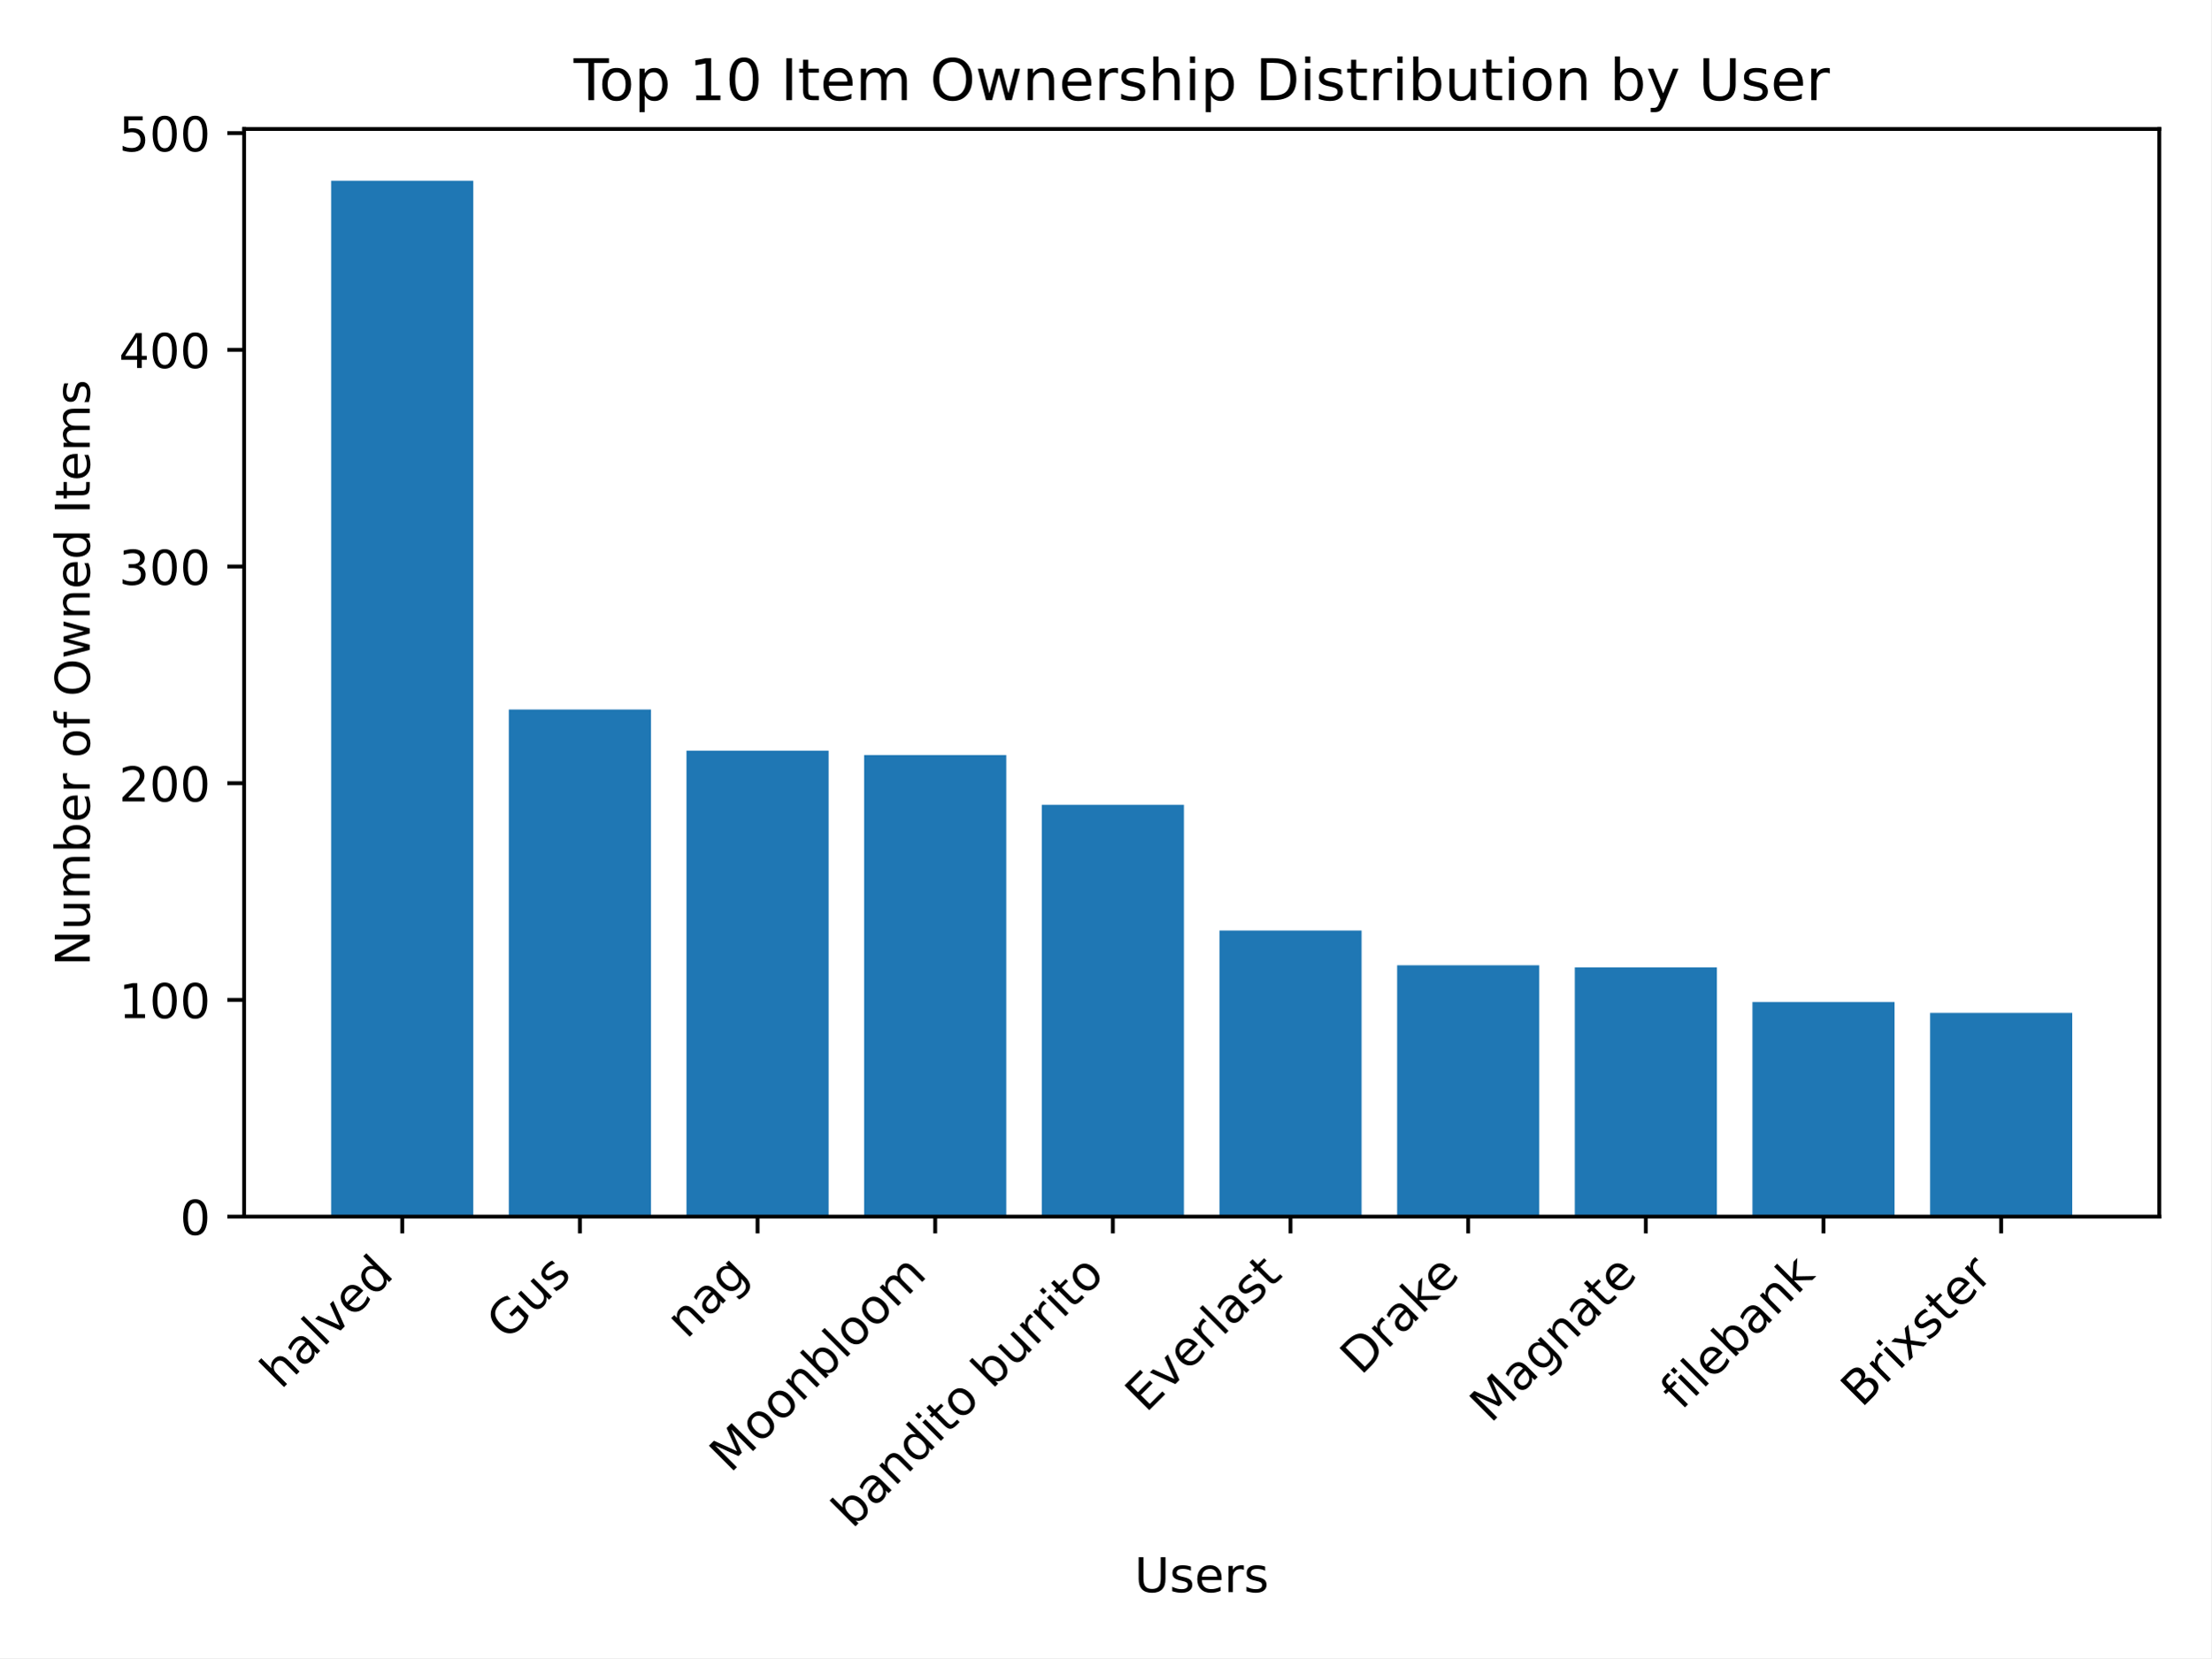
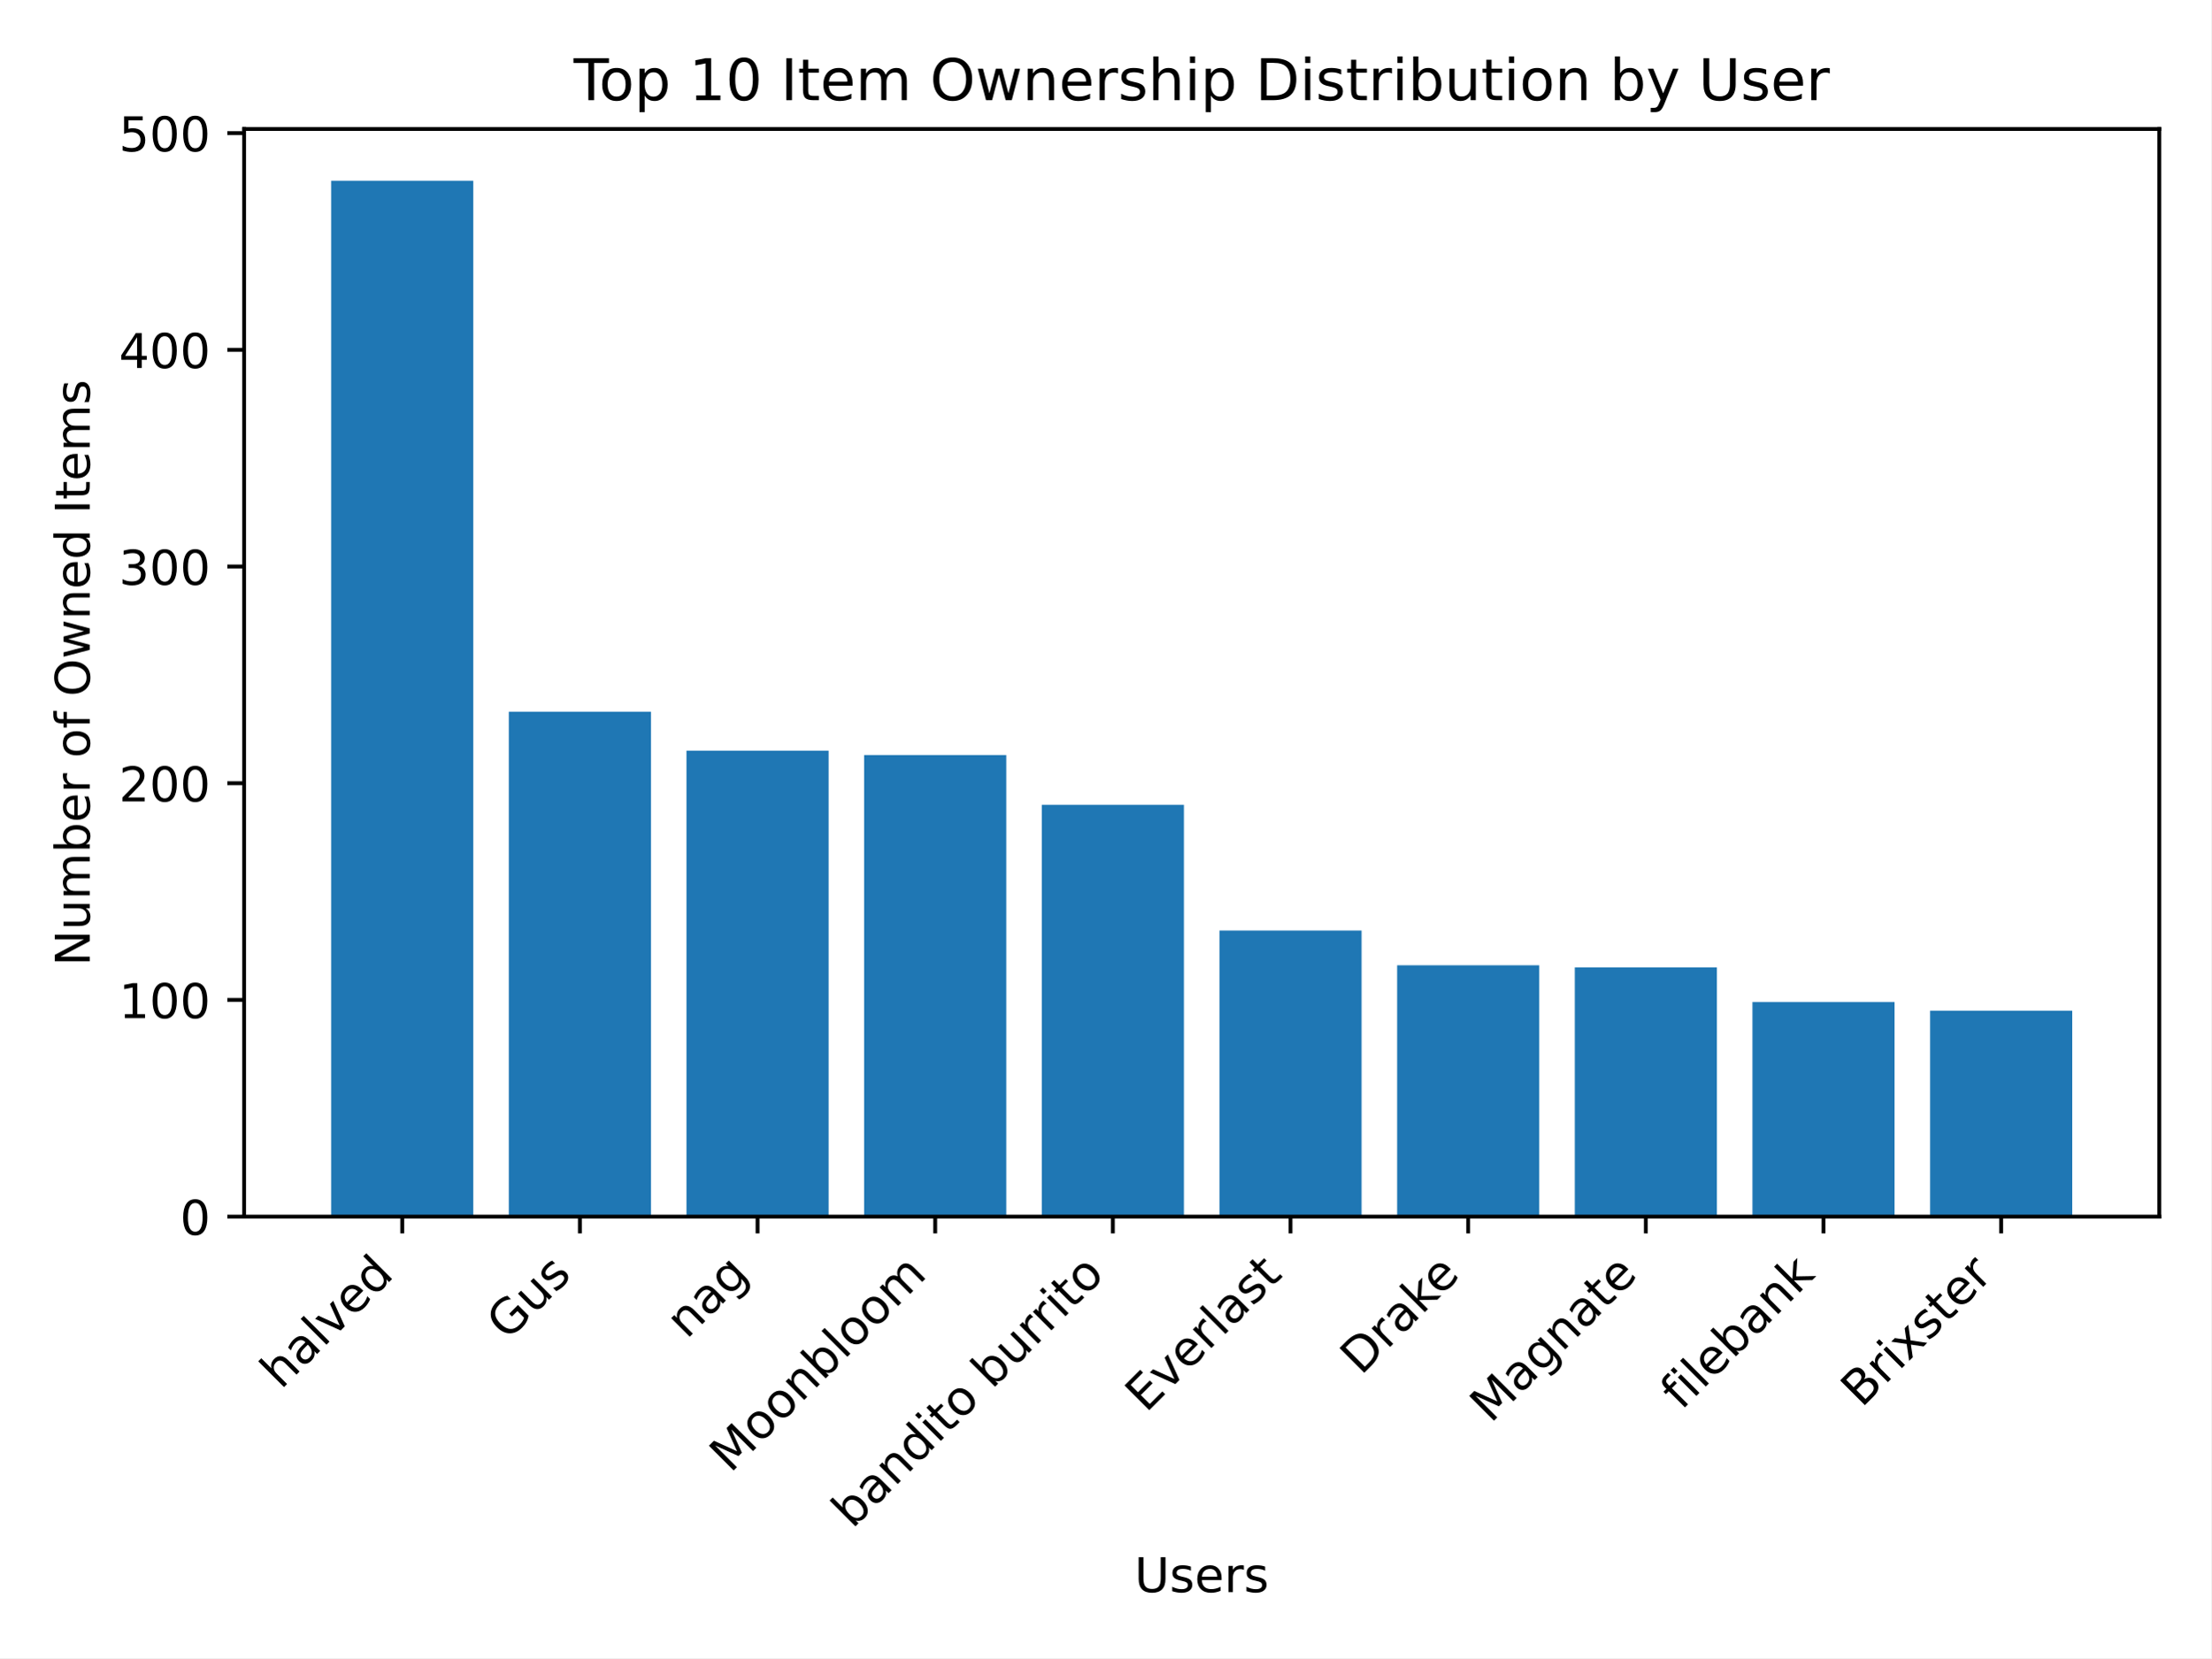
<svg xmlns="http://www.w3.org/2000/svg" xmlns:xlink="http://www.w3.org/1999/xlink" width="460.8pt" height="345.6pt" viewBox="0 0 460.8 345.6" version="1.1">
  <defs>
    <style type="text/css">*{stroke-linejoin: round; stroke-linecap: butt}</style>
  </defs>
  <g id="figure_1">
    <g id="patch_1">
      <path d="M 0 345.6  L 460.8 345.6  L 460.8 0  L 0 0  z " style="fill: #ffffff" />
    </g>
    <g id="axes_1">
      <g id="patch_2">
        <path d="M 50.87 253.581  L 450 253.581  L 450 26.88  L 50.87 26.88  z " style="fill: #ffffff" />
      </g>
      <g id="patch_3">
-         <path d="M 69.012 253.581  L 98.632 253.581  L 98.632 37.675  L 69.012 37.675  z " clip-path="url(#p27e61dd384)" style="fill: #1f77b4" />
+         <path d="M 69.012 253.581  L 98.632 253.581  L 98.632 37.675  L 69.012 37.675  z " clip-path="url(#p52b70fc357)" style="fill: #1f77b4" />
      </g>
      <g id="patch_4">
-         <path d="M 106.037 253.581  L 135.657 253.581  L 135.657 147.886  L 106.037 147.886  z " clip-path="url(#p27e61dd384)" style="fill: #1f77b4" />
+         <path d="M 106.037 253.581  L 135.657 253.581  L 135.657 148.338  L 106.037 148.338  z " clip-path="url(#p52b70fc357)" style="fill: #1f77b4" />
      </g>
      <g id="patch_5">
-         <path d="M 143.062 253.581  L 172.682 253.581  L 172.682 156.468  L 143.062 156.468  z " clip-path="url(#p27e61dd384)" style="fill: #1f77b4" />
+         <path d="M 143.062 253.581  L 172.682 253.581  L 172.682 156.468  L 143.062 156.468  z " clip-path="url(#p52b70fc357)" style="fill: #1f77b4" />
      </g>
      <g id="patch_6">
-         <path d="M 180.087 253.581  L 209.707 253.581  L 209.707 157.372  L 180.087 157.372  z " clip-path="url(#p27e61dd384)" style="fill: #1f77b4" />
+         <path d="M 180.087 253.581  L 209.707 253.581  L 209.707 157.372  L 180.087 157.372  z " clip-path="url(#p52b70fc357)" style="fill: #1f77b4" />
      </g>
      <g id="patch_7">
-         <path d="M 217.112 253.581  L 246.732 253.581  L 246.732 167.76  L 217.112 167.76  z " clip-path="url(#p27e61dd384)" style="fill: #1f77b4" />
+         <path d="M 217.112 253.581  L 246.732 253.581  L 246.732 167.76  L 217.112 167.76  z " clip-path="url(#p52b70fc357)" style="fill: #1f77b4" />
      </g>
      <g id="patch_8">
-         <path d="M 254.138 253.581  L 283.758 253.581  L 283.758 193.958  L 254.138 193.958  z " clip-path="url(#p27e61dd384)" style="fill: #1f77b4" />
+         <path d="M 254.138 253.581  L 283.758 253.581  L 283.758 193.958  L 254.138 193.958  z " clip-path="url(#p52b70fc357)" style="fill: #1f77b4" />
      </g>
      <g id="patch_9">
-         <path d="M 291.163 253.581  L 320.783 253.581  L 320.783 201.185  L 291.163 201.185  z " clip-path="url(#p27e61dd384)" style="fill: #1f77b4" />
+         <path d="M 291.163 253.581  L 320.783 253.581  L 320.783 201.185  L 291.163 201.185  z " clip-path="url(#p52b70fc357)" style="fill: #1f77b4" />
      </g>
      <g id="patch_10">
-         <path d="M 328.188 253.581  L 357.808 253.581  L 357.808 201.637  L 328.188 201.637  z " clip-path="url(#p27e61dd384)" style="fill: #1f77b4" />
+         <path d="M 328.188 253.581  L 357.808 253.581  L 357.808 201.637  L 328.188 201.637  z " clip-path="url(#p52b70fc357)" style="fill: #1f77b4" />
      </g>
      <g id="patch_11">
-         <path d="M 365.213 253.581  L 394.833 253.581  L 394.833 208.864  L 365.213 208.864  z " clip-path="url(#p27e61dd384)" style="fill: #1f77b4" />
+         <path d="M 365.213 253.581  L 394.833 253.581  L 394.833 208.864  L 365.213 208.864  z " clip-path="url(#p52b70fc357)" style="fill: #1f77b4" />
      </g>
      <g id="patch_12">
-         <path d="M 402.238 253.581  L 431.858 253.581  L 431.858 211.122  L 402.238 211.122  z " clip-path="url(#p27e61dd384)" style="fill: #1f77b4" />
+         <path d="M 402.238 253.581  L 431.858 253.581  L 431.858 210.671  L 402.238 210.671  z " clip-path="url(#p52b70fc357)" style="fill: #1f77b4" />
      </g>
      <g id="matplotlib.axis_1">
        <g id="xtick_1">
          <g id="line2d_1">
            <defs>
-               <path id="mf3d6522307" d="M 0 0  L 0 3.5  " style="stroke: #000000; stroke-width: 0.8" />
+               <path id="mf389c51351" d="M 0 0  L 0 3.5  " style="stroke: #000000; stroke-width: 0.8" />
            </defs>
            <g>
-               <use xlink:href="#mf3d6522307" x="83.822" y="253.581" style="stroke: #000000; stroke-width: 0.8" />
+               <use xlink:href="#mf389c51351" x="83.822" y="253.581" style="stroke: #000000; stroke-width: 0.8" />
            </g>
          </g>
          <g id="text_1">
            <g transform="translate(58.54764 289.7576) rotate(-45) scale(0.1 -0.1)">
              <defs>
                <path id="DejaVuSans-68" d="M 3513 2113  L 3513 0  L 2938 0  L 2938 2094  Q 2938 2591 2744 2837  Q 2550 3084 2163 3084  Q 1697 3084 1428 2787  Q 1159 2491 1159 1978  L 1159 0  L 581 0  L 581 4863  L 1159 4863  L 1159 2956  Q 1366 3272 1645 3428  Q 1925 3584 2291 3584  Q 2894 3584 3203 3211  Q 3513 2838 3513 2113  z " transform="scale(0.015625)" />
                <path id="DejaVuSans-61" d="M 2194 1759  Q 1497 1759 1228 1600  Q 959 1441 959 1056  Q 959 750 1161 570  Q 1363 391 1709 391  Q 2188 391 2477 730  Q 2766 1069 2766 1631  L 2766 1759  L 2194 1759  z M 3341 1997  L 3341 0  L 2766 0  L 2766 531  Q 2569 213 2275 61  Q 1981 -91 1556 -91  Q 1019 -91 701 211  Q 384 513 384 1019  Q 384 1609 779 1909  Q 1175 2209 1959 2209  L 2766 2209  L 2766 2266  Q 2766 2663 2505 2880  Q 2244 3097 1772 3097  Q 1472 3097 1187 3025  Q 903 2953 641 2809  L 641 3341  Q 956 3463 1253 3523  Q 1550 3584 1831 3584  Q 2591 3584 2966 3190  Q 3341 2797 3341 1997  z " transform="scale(0.015625)" />
                <path id="DejaVuSans-6c" d="M 603 4863  L 1178 4863  L 1178 0  L 603 0  L 603 4863  z " transform="scale(0.015625)" />
                <path id="DejaVuSans-76" d="M 191 3500  L 800 3500  L 1894 563  L 2988 3500  L 3597 3500  L 2284 0  L 1503 0  L 191 3500  z " transform="scale(0.015625)" />
                <path id="DejaVuSans-65" d="M 3597 1894  L 3597 1613  L 953 1613  Q 991 1019 1311 708  Q 1631 397 2203 397  Q 2534 397 2845 478  Q 3156 559 3463 722  L 3463 178  Q 3153 47 2828 -22  Q 2503 -91 2169 -91  Q 1331 -91 842 396  Q 353 884 353 1716  Q 353 2575 817 3079  Q 1281 3584 2069 3584  Q 2775 3584 3186 3129  Q 3597 2675 3597 1894  z M 3022 2063  Q 3016 2534 2758 2815  Q 2500 3097 2075 3097  Q 1594 3097 1305 2825  Q 1016 2553 972 2059  L 3022 2063  z " transform="scale(0.015625)" />
                <path id="DejaVuSans-64" d="M 2906 2969  L 2906 4863  L 3481 4863  L 3481 0  L 2906 0  L 2906 525  Q 2725 213 2448 61  Q 2172 -91 1784 -91  Q 1150 -91 751 415  Q 353 922 353 1747  Q 353 2572 751 3078  Q 1150 3584 1784 3584  Q 2172 3584 2448 3432  Q 2725 3281 2906 2969  z M 947 1747  Q 947 1113 1208 752  Q 1469 391 1925 391  Q 2381 391 2643 752  Q 2906 1113 2906 1747  Q 2906 2381 2643 2742  Q 2381 3103 1925 3103  Q 1469 3103 1208 2742  Q 947 2381 947 1747  z " transform="scale(0.015625)" />
              </defs>
              <use xlink:href="#DejaVuSans-68" />
              <use xlink:href="#DejaVuSans-61" x="63.379" />
              <use xlink:href="#DejaVuSans-6c" x="124.658" />
              <use xlink:href="#DejaVuSans-76" x="152.441" />
              <use xlink:href="#DejaVuSans-65" x="211.621" />
              <use xlink:href="#DejaVuSans-64" x="273.145" />
            </g>
          </g>
        </g>
        <g id="xtick_2">
          <g id="line2d_2">
            <g>
-               <use xlink:href="#mf3d6522307" x="120.847" y="253.581" style="stroke: #000000; stroke-width: 0.8" />
+               <use xlink:href="#mf389c51351" x="120.847" y="253.581" style="stroke: #000000; stroke-width: 0.8" />
            </g>
          </g>
          <g id="text_2">
            <g transform="translate(105.7329 279.5973) rotate(-45) scale(0.1 -0.1)">
              <defs>
                <path id="DejaVuSans-47" d="M 3809 666  L 3809 1919  L 2778 1919  L 2778 2438  L 4434 2438  L 4434 434  Q 4069 175 3628 42  Q 3188 -91 2688 -91  Q 1594 -91 976 548  Q 359 1188 359 2328  Q 359 3472 976 4111  Q 1594 4750 2688 4750  Q 3144 4750 3555 4637  Q 3966 4525 4313 4306  L 4313 3634  Q 3963 3931 3569 4081  Q 3175 4231 2741 4231  Q 1884 4231 1454 3753  Q 1025 3275 1025 2328  Q 1025 1384 1454 906  Q 1884 428 2741 428  Q 3075 428 3337 486  Q 3600 544 3809 666  z " transform="scale(0.015625)" />
                <path id="DejaVuSans-75" d="M 544 1381  L 544 3500  L 1119 3500  L 1119 1403  Q 1119 906 1312 657  Q 1506 409 1894 409  Q 2359 409 2629 706  Q 2900 1003 2900 1516  L 2900 3500  L 3475 3500  L 3475 0  L 2900 0  L 2900 538  Q 2691 219 2414 64  Q 2138 -91 1772 -91  Q 1169 -91 856 284  Q 544 659 544 1381  z M 1991 3584  L 1991 3584  z " transform="scale(0.015625)" />
                <path id="DejaVuSans-73" d="M 2834 3397  L 2834 2853  Q 2591 2978 2328 3040  Q 2066 3103 1784 3103  Q 1356 3103 1142 2972  Q 928 2841 928 2578  Q 928 2378 1081 2264  Q 1234 2150 1697 2047  L 1894 2003  Q 2506 1872 2764 1633  Q 3022 1394 3022 966  Q 3022 478 2636 193  Q 2250 -91 1575 -91  Q 1294 -91 989 -36  Q 684 19 347 128  L 347 722  Q 666 556 975 473  Q 1284 391 1588 391  Q 1994 391 2212 530  Q 2431 669 2431 922  Q 2431 1156 2273 1281  Q 2116 1406 1581 1522  L 1381 1569  Q 847 1681 609 1914  Q 372 2147 372 2553  Q 372 3047 722 3315  Q 1072 3584 1716 3584  Q 2034 3584 2315 3537  Q 2597 3491 2834 3397  z " transform="scale(0.015625)" />
              </defs>
              <use xlink:href="#DejaVuSans-47" />
              <use xlink:href="#DejaVuSans-75" x="77.49" />
              <use xlink:href="#DejaVuSans-73" x="140.869" />
            </g>
          </g>
        </g>
        <g id="xtick_3">
          <g id="line2d_3">
            <g>
-               <use xlink:href="#mf3d6522307" x="157.872" y="253.581" style="stroke: #000000; stroke-width: 0.8" />
+               <use xlink:href="#mf389c51351" x="157.872" y="253.581" style="stroke: #000000; stroke-width: 0.8" />
            </g>
          </g>
          <g id="text_3">
            <g transform="translate(143.0983 279.257) rotate(-45) scale(0.1 -0.1)">
              <defs>
                <path id="DejaVuSans-6e" d="M 3513 2113  L 3513 0  L 2938 0  L 2938 2094  Q 2938 2591 2744 2837  Q 2550 3084 2163 3084  Q 1697 3084 1428 2787  Q 1159 2491 1159 1978  L 1159 0  L 581 0  L 581 3500  L 1159 3500  L 1159 2956  Q 1366 3272 1645 3428  Q 1925 3584 2291 3584  Q 2894 3584 3203 3211  Q 3513 2838 3513 2113  z " transform="scale(0.015625)" />
                <path id="DejaVuSans-67" d="M 2906 1791  Q 2906 2416 2648 2759  Q 2391 3103 1925 3103  Q 1463 3103 1205 2759  Q 947 2416 947 1791  Q 947 1169 1205 825  Q 1463 481 1925 481  Q 2391 481 2648 825  Q 2906 1169 2906 1791  z M 3481 434  Q 3481 -459 3084 -895  Q 2688 -1331 1869 -1331  Q 1566 -1331 1297 -1286  Q 1028 -1241 775 -1147  L 775 -588  Q 1028 -725 1275 -790  Q 1522 -856 1778 -856  Q 2344 -856 2625 -561  Q 2906 -266 2906 331  L 2906 616  Q 2728 306 2450 153  Q 2172 0 1784 0  Q 1141 0 747 490  Q 353 981 353 1791  Q 353 2603 747 3093  Q 1141 3584 1784 3584  Q 2172 3584 2450 3431  Q 2728 3278 2906 2969  L 2906 3500  L 3481 3500  L 3481 434  z " transform="scale(0.015625)" />
              </defs>
              <use xlink:href="#DejaVuSans-6e" />
              <use xlink:href="#DejaVuSans-61" x="63.379" />
              <use xlink:href="#DejaVuSans-67" x="124.658" />
            </g>
          </g>
        </g>
        <g id="xtick_4">
          <g id="line2d_4">
            <g>
-               <use xlink:href="#mf3d6522307" x="194.897" y="253.581" style="stroke: #000000; stroke-width: 0.8" />
+               <use xlink:href="#mf389c51351" x="194.897" y="253.581" style="stroke: #000000; stroke-width: 0.8" />
            </g>
          </g>
          <g id="text_4">
            <g transform="translate(152.197 307.1833) rotate(-45) scale(0.1 -0.1)">
              <defs>
                <path id="DejaVuSans-4d" d="M 628 4666  L 1569 4666  L 2759 1491  L 3956 4666  L 4897 4666  L 4897 0  L 4281 0  L 4281 4097  L 3078 897  L 2444 897  L 1241 4097  L 1241 0  L 628 0  L 628 4666  z " transform="scale(0.015625)" />
                <path id="DejaVuSans-6f" d="M 1959 3097  Q 1497 3097 1228 2736  Q 959 2375 959 1747  Q 959 1119 1226 758  Q 1494 397 1959 397  Q 2419 397 2687 759  Q 2956 1122 2956 1747  Q 2956 2369 2687 2733  Q 2419 3097 1959 3097  z M 1959 3584  Q 2709 3584 3137 3096  Q 3566 2609 3566 1747  Q 3566 888 3137 398  Q 2709 -91 1959 -91  Q 1206 -91 779 398  Q 353 888 353 1747  Q 353 2609 779 3096  Q 1206 3584 1959 3584  z " transform="scale(0.015625)" />
                <path id="DejaVuSans-62" d="M 3116 1747  Q 3116 2381 2855 2742  Q 2594 3103 2138 3103  Q 1681 3103 1420 2742  Q 1159 2381 1159 1747  Q 1159 1113 1420 752  Q 1681 391 2138 391  Q 2594 391 2855 752  Q 3116 1113 3116 1747  z M 1159 2969  Q 1341 3281 1617 3432  Q 1894 3584 2278 3584  Q 2916 3584 3314 3078  Q 3713 2572 3713 1747  Q 3713 922 3314 415  Q 2916 -91 2278 -91  Q 1894 -91 1617 61  Q 1341 213 1159 525  L 1159 0  L 581 0  L 581 4863  L 1159 4863  L 1159 2969  z " transform="scale(0.015625)" />
                <path id="DejaVuSans-6d" d="M 3328 2828  Q 3544 3216 3844 3400  Q 4144 3584 4550 3584  Q 5097 3584 5394 3201  Q 5691 2819 5691 2113  L 5691 0  L 5113 0  L 5113 2094  Q 5113 2597 4934 2840  Q 4756 3084 4391 3084  Q 3944 3084 3684 2787  Q 3425 2491 3425 1978  L 3425 0  L 2847 0  L 2847 2094  Q 2847 2600 2669 2842  Q 2491 3084 2119 3084  Q 1678 3084 1418 2786  Q 1159 2488 1159 1978  L 1159 0  L 581 0  L 581 3500  L 1159 3500  L 1159 2956  Q 1356 3278 1631 3431  Q 1906 3584 2284 3584  Q 2666 3584 2933 3390  Q 3200 3197 3328 2828  z " transform="scale(0.015625)" />
              </defs>
              <use xlink:href="#DejaVuSans-4d" />
              <use xlink:href="#DejaVuSans-6f" x="86.279" />
              <use xlink:href="#DejaVuSans-6f" x="147.461" />
              <use xlink:href="#DejaVuSans-6e" x="208.643" />
              <use xlink:href="#DejaVuSans-62" x="272.021" />
              <use xlink:href="#DejaVuSans-6c" x="335.498" />
              <use xlink:href="#DejaVuSans-6f" x="363.281" />
              <use xlink:href="#DejaVuSans-6f" x="424.463" />
              <use xlink:href="#DejaVuSans-6d" x="485.645" />
            </g>
          </g>
        </g>
        <g id="xtick_5">
          <g id="line2d_5">
            <g>
-               <use xlink:href="#mf3d6522307" x="231.922" y="253.581" style="stroke: #000000; stroke-width: 0.8" />
+               <use xlink:href="#mf389c51351" x="231.922" y="253.581" style="stroke: #000000; stroke-width: 0.8" />
            </g>
          </g>
          <g id="text_5">
            <g transform="translate(177.6255 318.7799) rotate(-45) scale(0.1 -0.1)">
              <defs>
                <path id="DejaVuSans-69" d="M 603 3500  L 1178 3500  L 1178 0  L 603 0  L 603 3500  z M 603 4863  L 1178 4863  L 1178 4134  L 603 4134  L 603 4863  z " transform="scale(0.015625)" />
                <path id="DejaVuSans-74" d="M 1172 4494  L 1172 3500  L 2356 3500  L 2356 3053  L 1172 3053  L 1172 1153  Q 1172 725 1289 603  Q 1406 481 1766 481  L 2356 481  L 2356 0  L 1766 0  Q 1100 0 847 248  Q 594 497 594 1153  L 594 3053  L 172 3053  L 172 3500  L 594 3500  L 594 4494  L 1172 4494  z " transform="scale(0.015625)" />
                <path id="DejaVuSans-20" transform="scale(0.015625)" />
                <path id="DejaVuSans-72" d="M 2631 2963  Q 2534 3019 2420 3045  Q 2306 3072 2169 3072  Q 1681 3072 1420 2755  Q 1159 2438 1159 1844  L 1159 0  L 581 0  L 581 3500  L 1159 3500  L 1159 2956  Q 1341 3275 1631 3429  Q 1922 3584 2338 3584  Q 2397 3584 2469 3576  Q 2541 3569 2628 3553  L 2631 2963  z " transform="scale(0.015625)" />
              </defs>
              <use xlink:href="#DejaVuSans-62" />
              <use xlink:href="#DejaVuSans-61" x="63.477" />
              <use xlink:href="#DejaVuSans-6e" x="124.756" />
              <use xlink:href="#DejaVuSans-64" x="188.135" />
              <use xlink:href="#DejaVuSans-69" x="251.611" />
              <use xlink:href="#DejaVuSans-74" x="279.395" />
              <use xlink:href="#DejaVuSans-6f" x="318.604" />
              <use xlink:href="#DejaVuSans-20" x="379.785" />
              <use xlink:href="#DejaVuSans-62" x="411.572" />
              <use xlink:href="#DejaVuSans-75" x="475.049" />
              <use xlink:href="#DejaVuSans-72" x="538.428" />
              <use xlink:href="#DejaVuSans-72" x="577.791" />
              <use xlink:href="#DejaVuSans-69" x="618.904" />
              <use xlink:href="#DejaVuSans-74" x="646.688" />
              <use xlink:href="#DejaVuSans-6f" x="685.896" />
            </g>
          </g>
        </g>
        <g id="xtick_6">
          <g id="line2d_6">
            <g>
-               <use xlink:href="#mf3d6522307" x="268.948" y="253.581" style="stroke: #000000; stroke-width: 0.8" />
+               <use xlink:href="#mf389c51351" x="268.948" y="253.581" style="stroke: #000000; stroke-width: 0.8" />
            </g>
          </g>
          <g id="text_6">
            <g transform="translate(238.8126 294.6178) rotate(-45) scale(0.1 -0.1)">
              <defs>
                <path id="DejaVuSans-45" d="M 628 4666  L 3578 4666  L 3578 4134  L 1259 4134  L 1259 2753  L 3481 2753  L 3481 2222  L 1259 2222  L 1259 531  L 3634 531  L 3634 0  L 628 0  L 628 4666  z " transform="scale(0.015625)" />
              </defs>
              <use xlink:href="#DejaVuSans-45" />
              <use xlink:href="#DejaVuSans-76" x="63.184" />
              <use xlink:href="#DejaVuSans-65" x="122.363" />
              <use xlink:href="#DejaVuSans-72" x="183.887" />
              <use xlink:href="#DejaVuSans-6c" x="225" />
              <use xlink:href="#DejaVuSans-61" x="252.783" />
              <use xlink:href="#DejaVuSans-73" x="314.062" />
              <use xlink:href="#DejaVuSans-74" x="366.162" />
            </g>
          </g>
        </g>
        <g id="xtick_7">
          <g id="line2d_7">
            <g>
-               <use xlink:href="#mf3d6522307" x="305.973" y="253.581" style="stroke: #000000; stroke-width: 0.8" />
+               <use xlink:href="#mf389c51351" x="305.973" y="253.581" style="stroke: #000000; stroke-width: 0.8" />
            </g>
          </g>
          <g id="text_7">
            <g transform="translate(283.628 286.8275) rotate(-45) scale(0.1 -0.1)">
              <defs>
                <path id="DejaVuSans-44" d="M 1259 4147  L 1259 519  L 2022 519  Q 2988 519 3436 956  Q 3884 1394 3884 2338  Q 3884 3275 3436 3711  Q 2988 4147 2022 4147  L 1259 4147  z M 628 4666  L 1925 4666  Q 3281 4666 3915 4102  Q 4550 3538 4550 2338  Q 4550 1131 3912 565  Q 3275 0 1925 0  L 628 0  L 628 4666  z " transform="scale(0.015625)" />
                <path id="DejaVuSans-6b" d="M 581 4863  L 1159 4863  L 1159 1991  L 2875 3500  L 3609 3500  L 1753 1863  L 3688 0  L 2938 0  L 1159 1709  L 1159 0  L 581 0  L 581 4863  z " transform="scale(0.015625)" />
              </defs>
              <use xlink:href="#DejaVuSans-44" />
              <use xlink:href="#DejaVuSans-72" x="77.002" />
              <use xlink:href="#DejaVuSans-61" x="118.115" />
              <use xlink:href="#DejaVuSans-6b" x="179.395" />
              <use xlink:href="#DejaVuSans-65" x="233.68" />
            </g>
          </g>
        </g>
        <g id="xtick_8">
          <g id="line2d_8">
            <g>
-               <use xlink:href="#mf3d6522307" x="342.998" y="253.581" style="stroke: #000000; stroke-width: 0.8" />
+               <use xlink:href="#mf389c51351" x="342.998" y="253.581" style="stroke: #000000; stroke-width: 0.8" />
            </g>
          </g>
          <g id="text_8">
            <g transform="translate(310.6663 296.8143) rotate(-45) scale(0.1 -0.1)">
              <use xlink:href="#DejaVuSans-4d" />
              <use xlink:href="#DejaVuSans-61" x="86.279" />
              <use xlink:href="#DejaVuSans-67" x="147.559" />
              <use xlink:href="#DejaVuSans-6e" x="211.035" />
              <use xlink:href="#DejaVuSans-61" x="274.414" />
              <use xlink:href="#DejaVuSans-74" x="335.693" />
              <use xlink:href="#DejaVuSans-65" x="374.902" />
            </g>
          </g>
        </g>
        <g id="xtick_9">
          <g id="line2d_9">
            <g>
-               <use xlink:href="#mf3d6522307" x="380.023" y="253.581" style="stroke: #000000; stroke-width: 0.8" />
+               <use xlink:href="#mf389c51351" x="380.023" y="253.581" style="stroke: #000000; stroke-width: 0.8" />
            </g>
          </g>
          <g id="text_9">
            <g transform="translate(350.3849 294.1206) rotate(-45) scale(0.1 -0.1)">
              <defs>
                <path id="DejaVuSans-66" d="M 2375 4863  L 2375 4384  L 1825 4384  Q 1516 4384 1395 4259  Q 1275 4134 1275 3809  L 1275 3500  L 2222 3500  L 2222 3053  L 1275 3053  L 1275 0  L 697 0  L 697 3053  L 147 3053  L 147 3500  L 697 3500  L 697 3744  Q 697 4328 969 4595  Q 1241 4863 1831 4863  L 2375 4863  z " transform="scale(0.015625)" />
              </defs>
              <use xlink:href="#DejaVuSans-66" />
              <use xlink:href="#DejaVuSans-69" x="35.205" />
              <use xlink:href="#DejaVuSans-6c" x="62.988" />
              <use xlink:href="#DejaVuSans-65" x="90.771" />
              <use xlink:href="#DejaVuSans-62" x="152.295" />
              <use xlink:href="#DejaVuSans-61" x="215.771" />
              <use xlink:href="#DejaVuSans-6e" x="277.051" />
              <use xlink:href="#DejaVuSans-6b" x="340.43" />
            </g>
          </g>
        </g>
        <g id="xtick_10">
          <g id="line2d_10">
            <g>
-               <use xlink:href="#mf3d6522307" x="417.048" y="253.581" style="stroke: #000000; stroke-width: 0.8" />
+               <use xlink:href="#mf389c51351" x="417.048" y="253.581" style="stroke: #000000; stroke-width: 0.8" />
            </g>
          </g>
          <g id="text_10">
            <g transform="translate(387.9558 293.5748) rotate(-45) scale(0.1 -0.1)">
              <defs>
                <path id="DejaVuSans-42" d="M 1259 2228  L 1259 519  L 2272 519  Q 2781 519 3026 730  Q 3272 941 3272 1375  Q 3272 1813 3026 2020  Q 2781 2228 2272 2228  L 1259 2228  z M 1259 4147  L 1259 2741  L 2194 2741  Q 2656 2741 2882 2914  Q 3109 3088 3109 3444  Q 3109 3797 2882 3972  Q 2656 4147 2194 4147  L 1259 4147  z M 628 4666  L 2241 4666  Q 2963 4666 3353 4366  Q 3744 4066 3744 3513  Q 3744 3084 3544 2831  Q 3344 2578 2956 2516  Q 3422 2416 3680 2098  Q 3938 1781 3938 1306  Q 3938 681 3513 340  Q 3088 0 2303 0  L 628 0  L 628 4666  z " transform="scale(0.015625)" />
                <path id="DejaVuSans-78" d="M 3513 3500  L 2247 1797  L 3578 0  L 2900 0  L 1881 1375  L 863 0  L 184 0  L 1544 1831  L 300 3500  L 978 3500  L 1906 2253  L 2834 3500  L 3513 3500  z " transform="scale(0.015625)" />
              </defs>
              <use xlink:href="#DejaVuSans-42" />
              <use xlink:href="#DejaVuSans-72" x="68.604" />
              <use xlink:href="#DejaVuSans-69" x="109.717" />
              <use xlink:href="#DejaVuSans-78" x="137.5" />
              <use xlink:href="#DejaVuSans-73" x="196.68" />
              <use xlink:href="#DejaVuSans-74" x="248.779" />
              <use xlink:href="#DejaVuSans-65" x="287.988" />
              <use xlink:href="#DejaVuSans-72" x="349.512" />
            </g>
          </g>
        </g>
        <g id="text_11">
          <g transform="translate(236.4342 331.8489) scale(0.1 -0.1)">
            <defs>
              <path id="DejaVuSans-55" d="M 556 4666  L 1191 4666  L 1191 1831  Q 1191 1081 1462 751  Q 1734 422 2344 422  Q 2950 422 3222 751  Q 3494 1081 3494 1831  L 3494 4666  L 4128 4666  L 4128 1753  Q 4128 841 3676 375  Q 3225 -91 2344 -91  Q 1459 -91 1007 375  Q 556 841 556 1753  L 556 4666  z " transform="scale(0.015625)" />
            </defs>
            <use xlink:href="#DejaVuSans-55" />
            <use xlink:href="#DejaVuSans-73" x="73.193" />
            <use xlink:href="#DejaVuSans-65" x="125.293" />
            <use xlink:href="#DejaVuSans-72" x="186.816" />
            <use xlink:href="#DejaVuSans-73" x="227.93" />
          </g>
        </g>
      </g>
      <g id="matplotlib.axis_2">
        <g id="ytick_1">
          <g id="line2d_11">
            <defs>
-               <path id="m9d658c4c69" d="M 0 0  L -3.5 0  " style="stroke: #000000; stroke-width: 0.8" />
+               <path id="m35aa4484e1" d="M 0 0  L -3.5 0  " style="stroke: #000000; stroke-width: 0.8" />
            </defs>
            <g>
-               <use xlink:href="#m9d658c4c69" x="50.87" y="253.581" style="stroke: #000000; stroke-width: 0.8" />
+               <use xlink:href="#m35aa4484e1" x="50.87" y="253.581" style="stroke: #000000; stroke-width: 0.8" />
            </g>
          </g>
          <g id="text_12">
            <g transform="translate(37.5075 257.3798) scale(0.1 -0.1)">
              <defs>
                <path id="DejaVuSans-30" d="M 2034 4250  Q 1547 4250 1301 3770  Q 1056 3291 1056 2328  Q 1056 1369 1301 889  Q 1547 409 2034 409  Q 2525 409 2770 889  Q 3016 1369 3016 2328  Q 3016 3291 2770 3770  Q 2525 4250 2034 4250  z M 2034 4750  Q 2819 4750 3233 4129  Q 3647 3509 3647 2328  Q 3647 1150 3233 529  Q 2819 -91 2034 -91  Q 1250 -91 836 529  Q 422 1150 422 2328  Q 422 3509 836 4129  Q 1250 4750 2034 4750  z " transform="scale(0.015625)" />
              </defs>
              <use xlink:href="#DejaVuSans-30" />
            </g>
          </g>
        </g>
        <g id="ytick_2">
          <g id="line2d_12">
            <g>
-               <use xlink:href="#m9d658c4c69" x="50.87" y="208.412" style="stroke: #000000; stroke-width: 0.8" />
+               <use xlink:href="#m35aa4484e1" x="50.87" y="208.412" style="stroke: #000000; stroke-width: 0.8" />
            </g>
          </g>
          <g id="text_13">
            <g transform="translate(24.7825 212.2113) scale(0.1 -0.1)">
              <defs>
                <path id="DejaVuSans-31" d="M 794 531  L 1825 531  L 1825 4091  L 703 3866  L 703 4441  L 1819 4666  L 2450 4666  L 2450 531  L 3481 531  L 3481 0  L 794 0  L 794 531  z " transform="scale(0.015625)" />
              </defs>
              <use xlink:href="#DejaVuSans-31" />
              <use xlink:href="#DejaVuSans-30" x="63.623" />
              <use xlink:href="#DejaVuSans-30" x="127.246" />
            </g>
          </g>
        </g>
        <g id="ytick_3">
          <g id="line2d_13">
            <g>
-               <use xlink:href="#m9d658c4c69" x="50.87" y="163.244" style="stroke: #000000; stroke-width: 0.8" />
+               <use xlink:href="#m35aa4484e1" x="50.87" y="163.244" style="stroke: #000000; stroke-width: 0.8" />
            </g>
          </g>
          <g id="text_14">
            <g transform="translate(24.7825 167.0428) scale(0.1 -0.1)">
              <defs>
                <path id="DejaVuSans-32" d="M 1228 531  L 3431 531  L 3431 0  L 469 0  L 469 531  Q 828 903 1448 1529  Q 2069 2156 2228 2338  Q 2531 2678 2651 2914  Q 2772 3150 2772 3378  Q 2772 3750 2511 3984  Q 2250 4219 1831 4219  Q 1534 4219 1204 4116  Q 875 4013 500 3803  L 500 4441  Q 881 4594 1212 4672  Q 1544 4750 1819 4750  Q 2544 4750 2975 4387  Q 3406 4025 3406 3419  Q 3406 3131 3298 2873  Q 3191 2616 2906 2266  Q 2828 2175 2409 1742  Q 1991 1309 1228 531  z " transform="scale(0.015625)" />
              </defs>
              <use xlink:href="#DejaVuSans-32" />
              <use xlink:href="#DejaVuSans-30" x="63.623" />
              <use xlink:href="#DejaVuSans-30" x="127.246" />
            </g>
          </g>
        </g>
        <g id="ytick_4">
          <g id="line2d_14">
            <g>
-               <use xlink:href="#m9d658c4c69" x="50.87" y="118.075" style="stroke: #000000; stroke-width: 0.8" />
+               <use xlink:href="#m35aa4484e1" x="50.87" y="118.075" style="stroke: #000000; stroke-width: 0.8" />
            </g>
          </g>
          <g id="text_15">
            <g transform="translate(24.7825 121.8744) scale(0.1 -0.1)">
              <defs>
                <path id="DejaVuSans-33" d="M 2597 2516  Q 3050 2419 3304 2112  Q 3559 1806 3559 1356  Q 3559 666 3084 287  Q 2609 -91 1734 -91  Q 1441 -91 1130 -33  Q 819 25 488 141  L 488 750  Q 750 597 1062 519  Q 1375 441 1716 441  Q 2309 441 2620 675  Q 2931 909 2931 1356  Q 2931 1769 2642 2001  Q 2353 2234 1838 2234  L 1294 2234  L 1294 2753  L 1863 2753  Q 2328 2753 2575 2939  Q 2822 3125 2822 3475  Q 2822 3834 2567 4026  Q 2313 4219 1838 4219  Q 1578 4219 1281 4162  Q 984 4106 628 3988  L 628 4550  Q 988 4650 1302 4700  Q 1616 4750 1894 4750  Q 2613 4750 3031 4423  Q 3450 4097 3450 3541  Q 3450 3153 3228 2886  Q 3006 2619 2597 2516  z " transform="scale(0.015625)" />
              </defs>
              <use xlink:href="#DejaVuSans-33" />
              <use xlink:href="#DejaVuSans-30" x="63.623" />
              <use xlink:href="#DejaVuSans-30" x="127.246" />
            </g>
          </g>
        </g>
        <g id="ytick_5">
          <g id="line2d_15">
            <g>
-               <use xlink:href="#m9d658c4c69" x="50.87" y="72.907" style="stroke: #000000; stroke-width: 0.8" />
+               <use xlink:href="#m35aa4484e1" x="50.87" y="72.907" style="stroke: #000000; stroke-width: 0.8" />
            </g>
          </g>
          <g id="text_16">
            <g transform="translate(24.7825 76.70589) scale(0.1 -0.1)">
              <defs>
                <path id="DejaVuSans-34" d="M 2419 4116  L 825 1625  L 2419 1625  L 2419 4116  z M 2253 4666  L 3047 4666  L 3047 1625  L 3713 1625  L 3713 1100  L 3047 1100  L 3047 0  L 2419 0  L 2419 1100  L 313 1100  L 313 1709  L 2253 4666  z " transform="scale(0.015625)" />
              </defs>
              <use xlink:href="#DejaVuSans-34" />
              <use xlink:href="#DejaVuSans-30" x="63.623" />
              <use xlink:href="#DejaVuSans-30" x="127.246" />
            </g>
          </g>
        </g>
        <g id="ytick_6">
          <g id="line2d_16">
            <g>
-               <use xlink:href="#m9d658c4c69" x="50.87" y="27.738" style="stroke: #000000; stroke-width: 0.8" />
+               <use xlink:href="#m35aa4484e1" x="50.87" y="27.738" style="stroke: #000000; stroke-width: 0.8" />
            </g>
          </g>
          <g id="text_17">
            <g transform="translate(24.7825 31.53742) scale(0.1 -0.1)">
              <defs>
                <path id="DejaVuSans-35" d="M 691 4666  L 3169 4666  L 3169 4134  L 1269 4134  L 1269 2991  Q 1406 3038 1543 3061  Q 1681 3084 1819 3084  Q 2600 3084 3056 2656  Q 3513 2228 3513 1497  Q 3513 744 3044 326  Q 2575 -91 1722 -91  Q 1428 -91 1123 -41  Q 819 9 494 109  L 494 744  Q 775 591 1075 516  Q 1375 441 1709 441  Q 2250 441 2565 725  Q 2881 1009 2881 1497  Q 2881 1984 2565 2268  Q 2250 2553 1709 2553  Q 1456 2553 1204 2497  Q 953 2441 691 2322  L 691 4666  z " transform="scale(0.015625)" />
              </defs>
              <use xlink:href="#DejaVuSans-35" />
              <use xlink:href="#DejaVuSans-30" x="63.623" />
              <use xlink:href="#DejaVuSans-30" x="127.246" />
            </g>
          </g>
        </g>
        <g id="text_18">
          <g transform="translate(18.70281 201.3342) rotate(-90) scale(0.1 -0.1)">
            <defs>
              <path id="DejaVuSans-4e" d="M 628 4666  L 1478 4666  L 3547 763  L 3547 4666  L 4159 4666  L 4159 0  L 3309 0  L 1241 3903  L 1241 0  L 628 0  L 628 4666  z " transform="scale(0.015625)" />
              <path id="DejaVuSans-4f" d="M 2522 4238  Q 1834 4238 1429 3725  Q 1025 3213 1025 2328  Q 1025 1447 1429 934  Q 1834 422 2522 422  Q 3209 422 3611 934  Q 4013 1447 4013 2328  Q 4013 3213 3611 3725  Q 3209 4238 2522 4238  z M 2522 4750  Q 3503 4750 4090 4092  Q 4678 3434 4678 2328  Q 4678 1225 4090 567  Q 3503 -91 2522 -91  Q 1538 -91 948 565  Q 359 1222 359 2328  Q 359 3434 948 4092  Q 1538 4750 2522 4750  z " transform="scale(0.015625)" />
              <path id="DejaVuSans-77" d="M 269 3500  L 844 3500  L 1563 769  L 2278 3500  L 2956 3500  L 3675 769  L 4391 3500  L 4966 3500  L 4050 0  L 3372 0  L 2619 2869  L 1863 0  L 1184 0  L 269 3500  z " transform="scale(0.015625)" />
              <path id="DejaVuSans-49" d="M 628 4666  L 1259 4666  L 1259 0  L 628 0  L 628 4666  z " transform="scale(0.015625)" />
            </defs>
            <use xlink:href="#DejaVuSans-4e" />
            <use xlink:href="#DejaVuSans-75" x="74.805" />
            <use xlink:href="#DejaVuSans-6d" x="138.184" />
            <use xlink:href="#DejaVuSans-62" x="235.596" />
            <use xlink:href="#DejaVuSans-65" x="299.072" />
            <use xlink:href="#DejaVuSans-72" x="360.596" />
            <use xlink:href="#DejaVuSans-20" x="401.709" />
            <use xlink:href="#DejaVuSans-6f" x="433.496" />
            <use xlink:href="#DejaVuSans-66" x="494.678" />
            <use xlink:href="#DejaVuSans-20" x="529.883" />
            <use xlink:href="#DejaVuSans-4f" x="561.67" />
            <use xlink:href="#DejaVuSans-77" x="640.381" />
            <use xlink:href="#DejaVuSans-6e" x="722.168" />
            <use xlink:href="#DejaVuSans-65" x="785.547" />
            <use xlink:href="#DejaVuSans-64" x="847.07" />
            <use xlink:href="#DejaVuSans-20" x="910.547" />
            <use xlink:href="#DejaVuSans-49" x="942.334" />
            <use xlink:href="#DejaVuSans-74" x="971.826" />
            <use xlink:href="#DejaVuSans-65" x="1011.035" />
            <use xlink:href="#DejaVuSans-6d" x="1072.559" />
            <use xlink:href="#DejaVuSans-73" x="1169.971" />
          </g>
        </g>
      </g>
      <g id="patch_13">
        <path d="M 50.87 253.581  L 50.87 26.88  " style="fill: none; stroke: #000000; stroke-width: 0.8; stroke-linejoin: miter; stroke-linecap: square" />
      </g>
      <g id="patch_14">
        <path d="M 450 253.581  L 450 26.88  " style="fill: none; stroke: #000000; stroke-width: 0.8; stroke-linejoin: miter; stroke-linecap: square" />
      </g>
      <g id="patch_15">
        <path d="M 50.87 253.581  L 450 253.581  " style="fill: none; stroke: #000000; stroke-width: 0.8; stroke-linejoin: miter; stroke-linecap: square" />
      </g>
      <g id="patch_16">
        <path d="M 50.87 26.88  L 450 26.88  " style="fill: none; stroke: #000000; stroke-width: 0.8; stroke-linejoin: miter; stroke-linecap: square" />
      </g>
      <g id="text_19">
        <g transform="translate(119.5422 20.88) scale(0.12 -0.12)">
          <defs>
            <path id="DejaVuSans-54" d="M -19 4666  L 3928 4666  L 3928 4134  L 2272 4134  L 2272 0  L 1638 0  L 1638 4134  L -19 4134  L -19 4666  z " transform="scale(0.015625)" />
            <path id="DejaVuSans-70" d="M 1159 525  L 1159 -1331  L 581 -1331  L 581 3500  L 1159 3500  L 1159 2969  Q 1341 3281 1617 3432  Q 1894 3584 2278 3584  Q 2916 3584 3314 3078  Q 3713 2572 3713 1747  Q 3713 922 3314 415  Q 2916 -91 2278 -91  Q 1894 -91 1617 61  Q 1341 213 1159 525  z M 3116 1747  Q 3116 2381 2855 2742  Q 2594 3103 2138 3103  Q 1681 3103 1420 2742  Q 1159 2381 1159 1747  Q 1159 1113 1420 752  Q 1681 391 2138 391  Q 2594 391 2855 752  Q 3116 1113 3116 1747  z " transform="scale(0.015625)" />
            <path id="DejaVuSans-79" d="M 2059 -325  Q 1816 -950 1584 -1140  Q 1353 -1331 966 -1331  L 506 -1331  L 506 -850  L 844 -850  Q 1081 -850 1212 -737  Q 1344 -625 1503 -206  L 1606 56  L 191 3500  L 800 3500  L 1894 763  L 2988 3500  L 3597 3500  L 2059 -325  z " transform="scale(0.015625)" />
          </defs>
          <use xlink:href="#DejaVuSans-54" />
          <use xlink:href="#DejaVuSans-6f" x="44.084" />
          <use xlink:href="#DejaVuSans-70" x="105.266" />
          <use xlink:href="#DejaVuSans-20" x="168.742" />
          <use xlink:href="#DejaVuSans-31" x="200.529" />
          <use xlink:href="#DejaVuSans-30" x="264.152" />
          <use xlink:href="#DejaVuSans-20" x="327.775" />
          <use xlink:href="#DejaVuSans-49" x="359.562" />
          <use xlink:href="#DejaVuSans-74" x="389.055" />
          <use xlink:href="#DejaVuSans-65" x="428.264" />
          <use xlink:href="#DejaVuSans-6d" x="489.787" />
          <use xlink:href="#DejaVuSans-20" x="587.199" />
          <use xlink:href="#DejaVuSans-4f" x="618.986" />
          <use xlink:href="#DejaVuSans-77" x="697.697" />
          <use xlink:href="#DejaVuSans-6e" x="779.484" />
          <use xlink:href="#DejaVuSans-65" x="842.863" />
          <use xlink:href="#DejaVuSans-72" x="904.387" />
          <use xlink:href="#DejaVuSans-73" x="945.5" />
          <use xlink:href="#DejaVuSans-68" x="997.6" />
          <use xlink:href="#DejaVuSans-69" x="1060.979" />
          <use xlink:href="#DejaVuSans-70" x="1088.762" />
          <use xlink:href="#DejaVuSans-20" x="1152.238" />
          <use xlink:href="#DejaVuSans-44" x="1184.025" />
          <use xlink:href="#DejaVuSans-69" x="1261.027" />
          <use xlink:href="#DejaVuSans-73" x="1288.811" />
          <use xlink:href="#DejaVuSans-74" x="1340.91" />
          <use xlink:href="#DejaVuSans-72" x="1380.119" />
          <use xlink:href="#DejaVuSans-69" x="1421.232" />
          <use xlink:href="#DejaVuSans-62" x="1449.016" />
          <use xlink:href="#DejaVuSans-75" x="1512.492" />
          <use xlink:href="#DejaVuSans-74" x="1575.871" />
          <use xlink:href="#DejaVuSans-69" x="1615.08" />
          <use xlink:href="#DejaVuSans-6f" x="1642.863" />
          <use xlink:href="#DejaVuSans-6e" x="1704.045" />
          <use xlink:href="#DejaVuSans-20" x="1767.424" />
          <use xlink:href="#DejaVuSans-62" x="1799.211" />
          <use xlink:href="#DejaVuSans-79" x="1862.688" />
          <use xlink:href="#DejaVuSans-20" x="1921.867" />
          <use xlink:href="#DejaVuSans-55" x="1953.654" />
          <use xlink:href="#DejaVuSans-73" x="2026.848" />
          <use xlink:href="#DejaVuSans-65" x="2078.947" />
          <use xlink:href="#DejaVuSans-72" x="2140.471" />
        </g>
      </g>
    </g>
  </g>
  <defs>
-     <clipPath id="p27e61dd384">
+     <clipPath id="p52b70fc357">
      <rect x="50.87" y="26.88" width="399.13" height="226.701" />
    </clipPath>
  </defs>
</svg>
